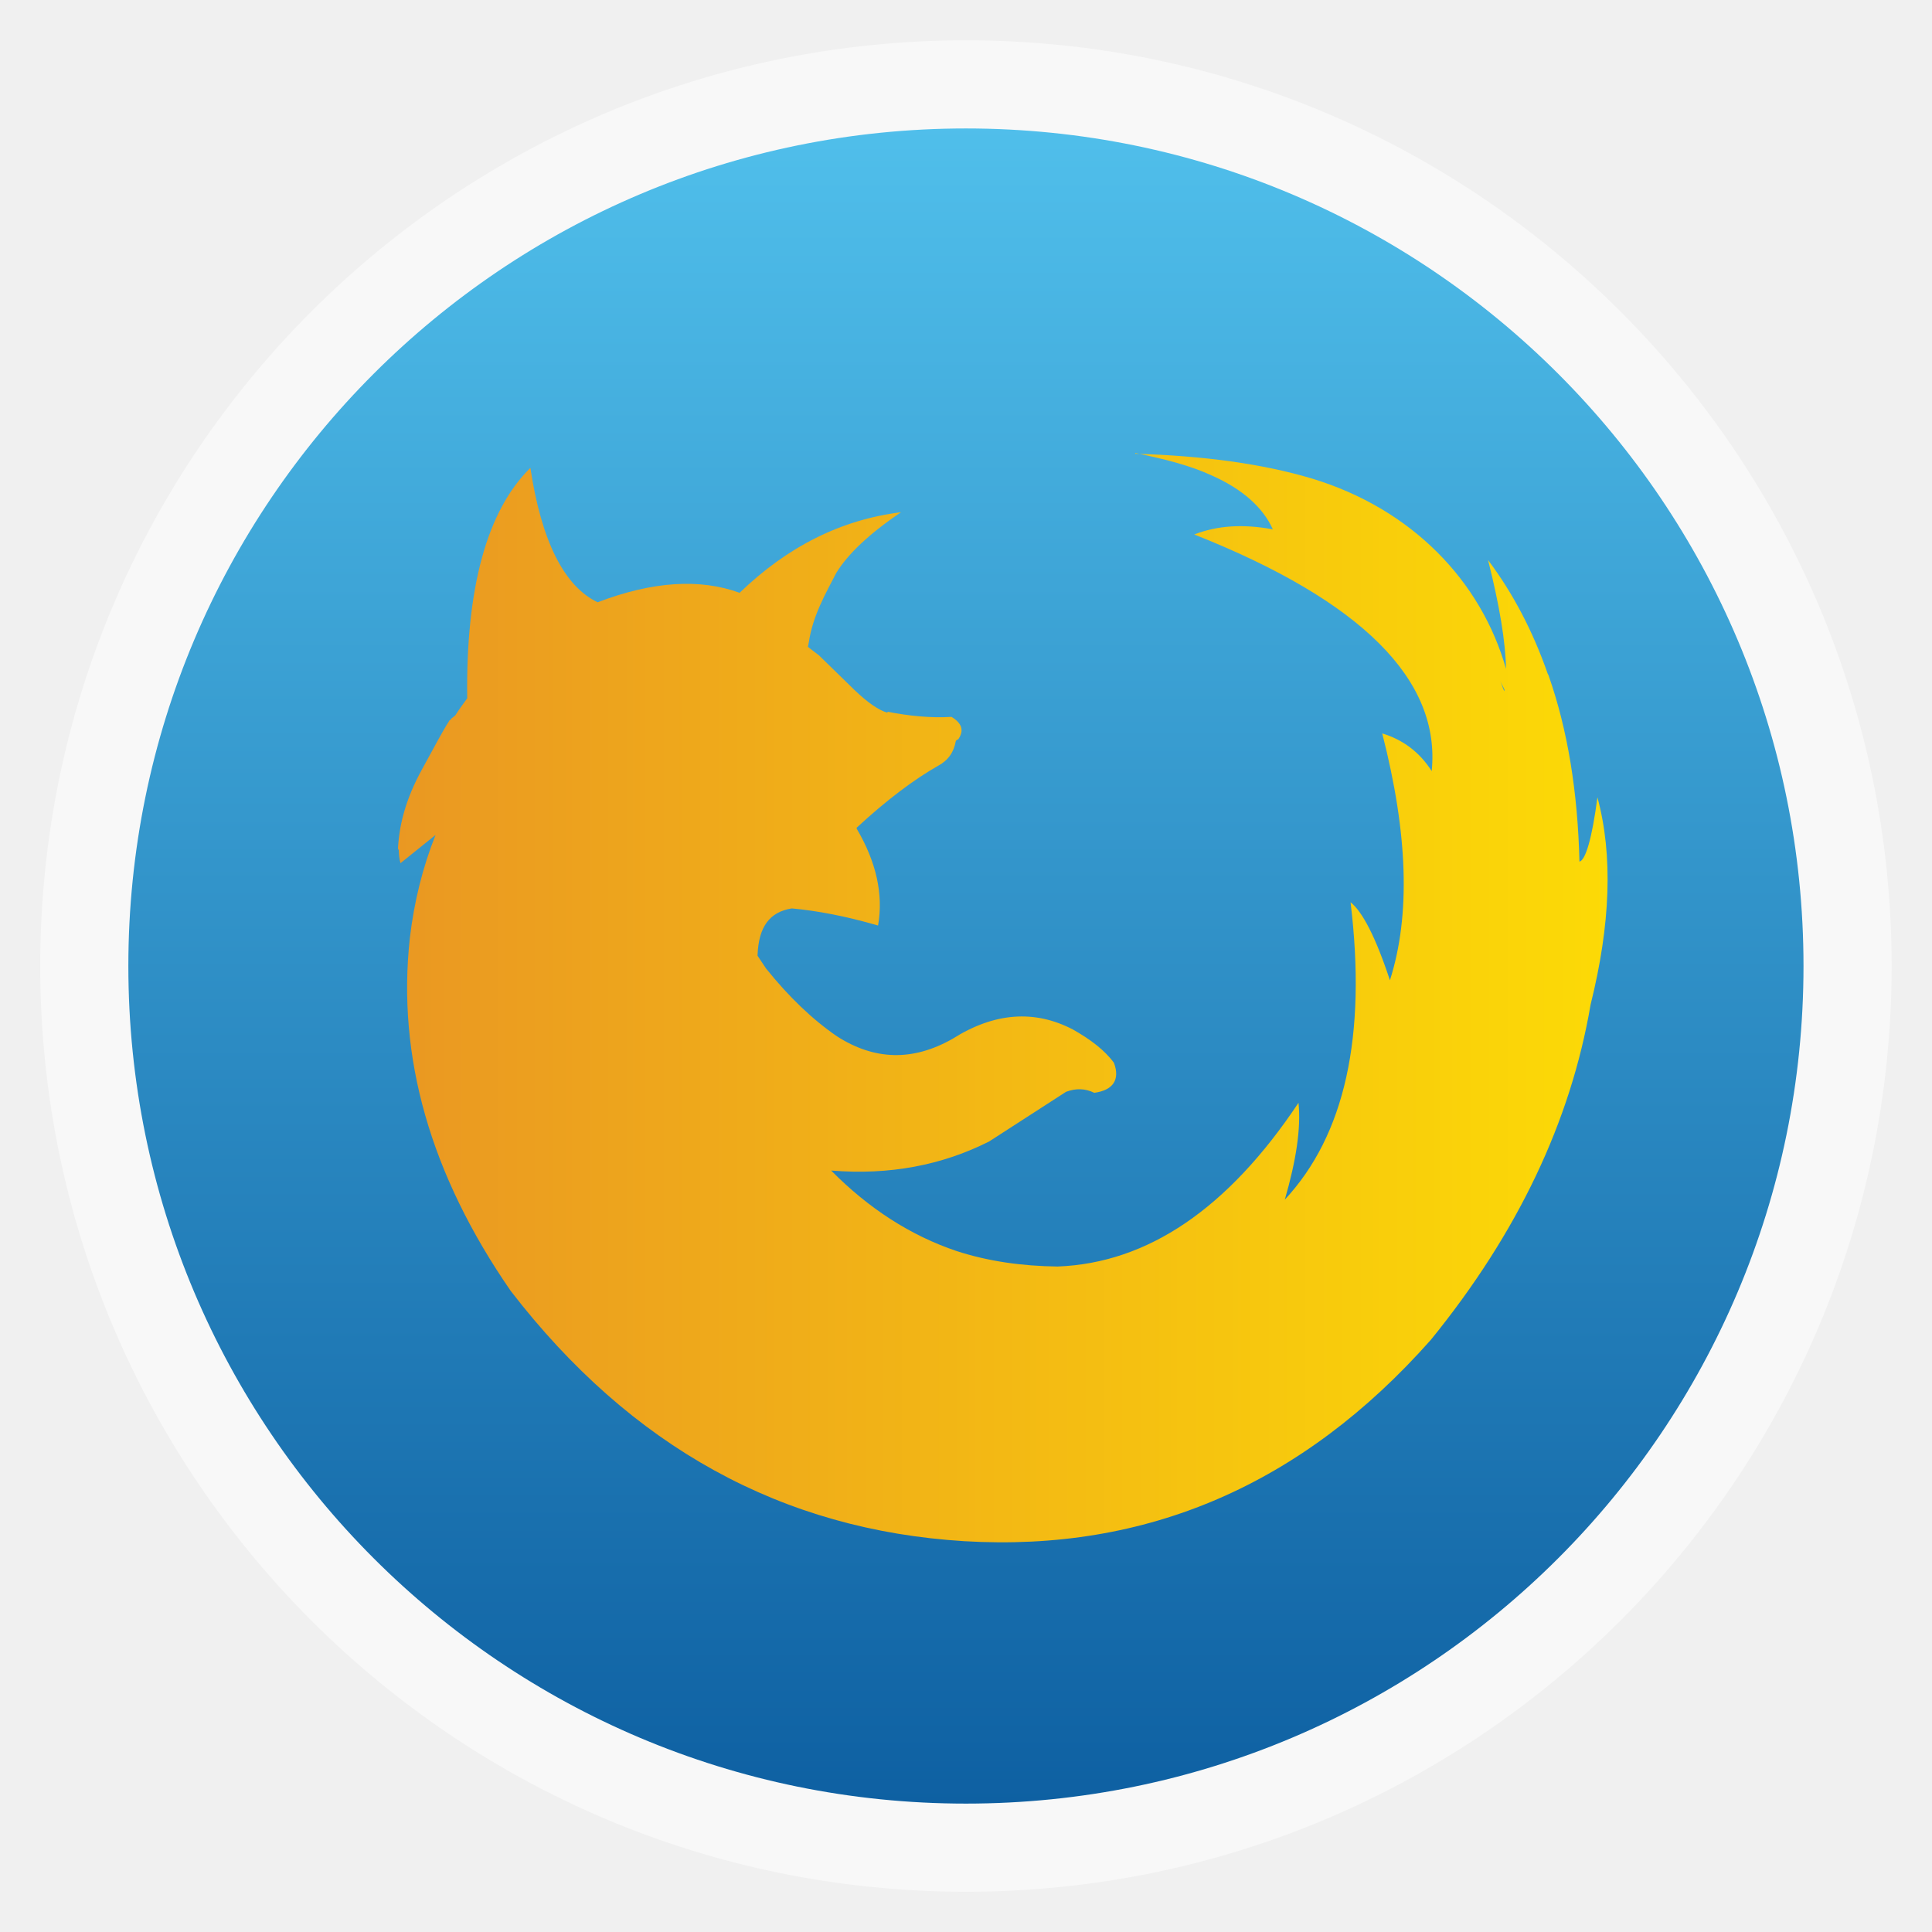
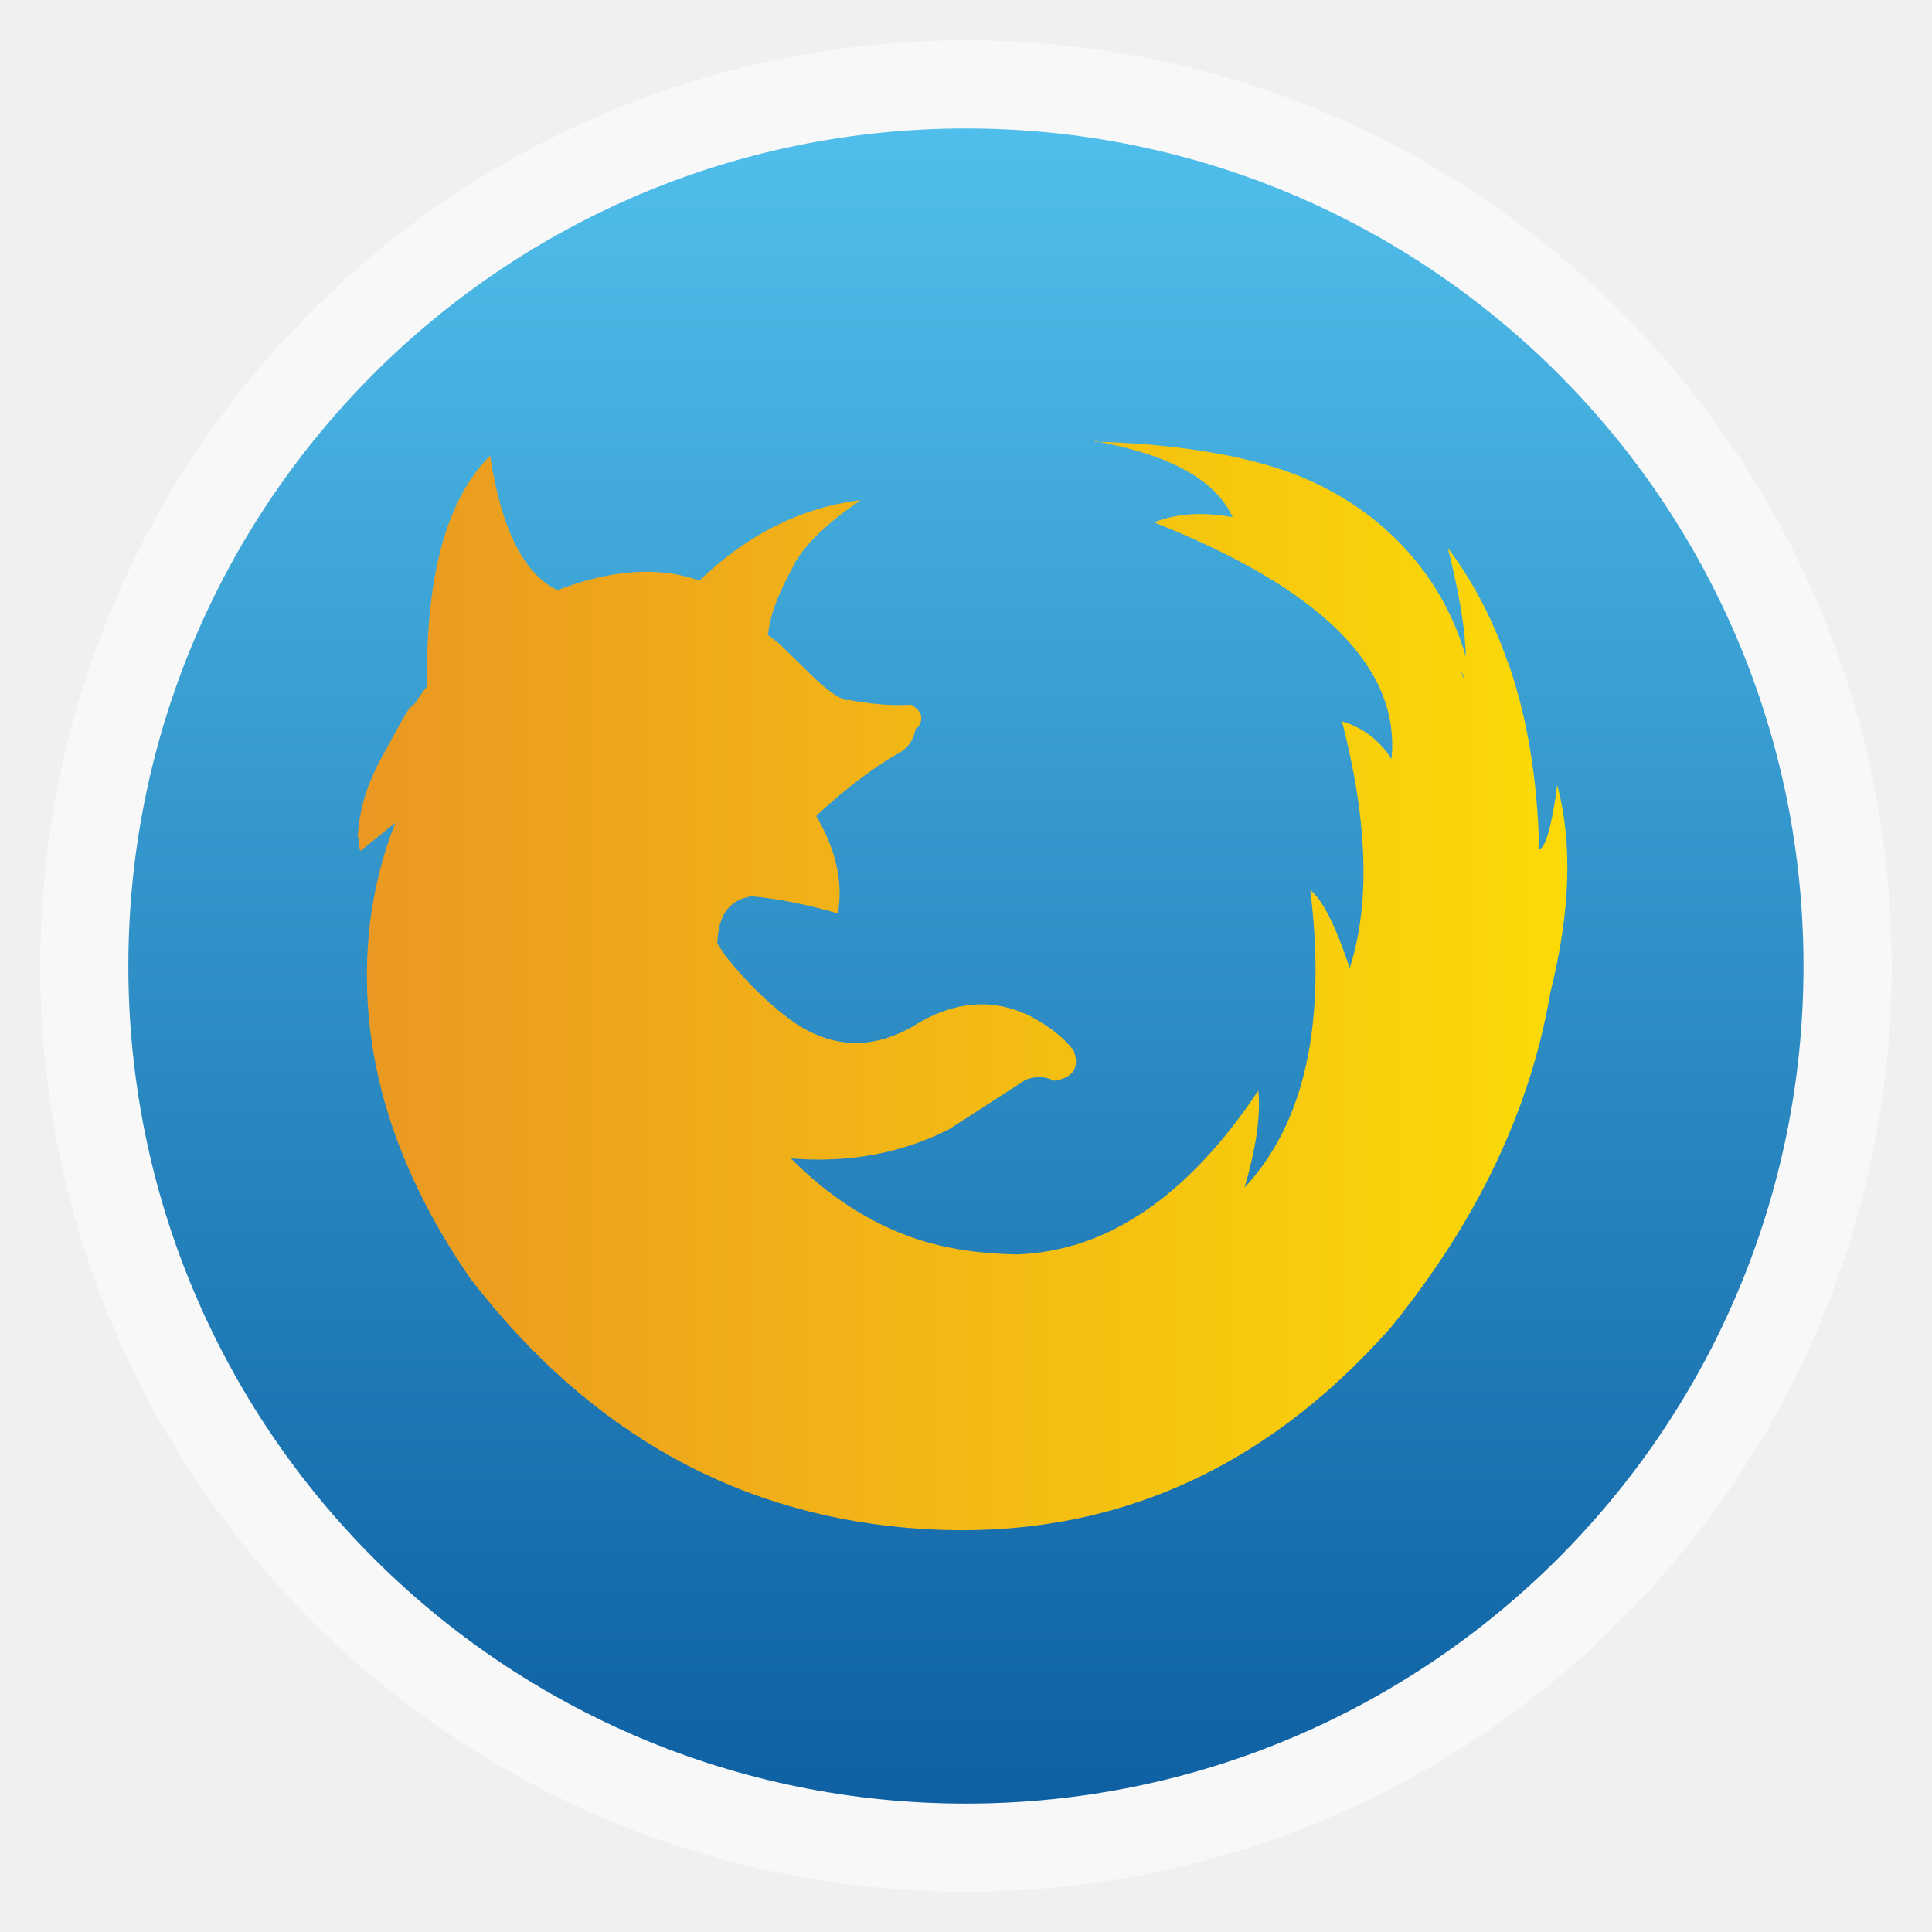
<svg xmlns="http://www.w3.org/2000/svg" xmlns:xlink="http://www.w3.org/1999/xlink" width="48" height="48" id="svg2" version="1.1" viewBox="0 0 13.547 13.547">
  <defs id="defs4">
    <linearGradient id="linearGradient3820">
      <stop style="stop-color:#ea9822;stop-opacity:1;" offset="0" id="stop3822" />
      <stop style="stop-color:#fcda06;stop-opacity:1;" offset="1" id="stop3824" />
    </linearGradient>
    <linearGradient id="linearGradient4460">
      <stop style="stop-color:#0e60a2;stop-opacity:1;" offset="0" id="stop4462" />
      <stop style="stop-color:#50bfeb;stop-opacity:1;" offset="1" id="stop4464" />
    </linearGradient>
    <linearGradient xlink:href="#linearGradient4460" id="linearGradient4500" gradientUnits="userSpaceOnUse" gradientTransform="matrix(1.095238,0,0,1.095238,-133.0018,-9.568666)" x1="128.261" y1="279.096" x2="128.261" y2="268.33" />
    <linearGradient x2="0" gradientUnits="userSpaceOnUse" y2="1004.847" y1="1053.158" id="linearGradient3787" xlink:href="#linearGradient3896" />
    <linearGradient id="linearGradient3896">
      <stop id="stop3015" style="stop-color:#262626" offset="0" />
      <stop id="stop3017" style="stop-color:#7b7b7b" offset="1" />
    </linearGradient>
    <radialGradient gradientUnits="userSpaceOnUse" xlink:href="#linearGradient3895-9-0-3-2-4-0" id="radialGradient4432" r="128" gradientTransform="matrix(0.97656,0,0,0.97656,-16.5349,-236.25)" cy="160" cx="148.004" />
    <linearGradient id="linearGradient3895-9-0-3-2-4-0">
      <stop id="stop3015-5" style="stop-color:#d2a9f9" offset="0" />
      <stop id="stop3017-9" style="stop-color:#4a0989" offset="1" />
    </linearGradient>
-     <linearGradient xlink:href="#linearGradient3820" id="linearGradient3826" x1="2.516" y1="290.837" x2="11.386" y2="290.837" gradientUnits="userSpaceOnUse" gradientTransform="matrix(0.9562246,0,0,0.9562246,0.3854394,12.34181)" />
+     <linearGradient xlink:href="#linearGradient3820" id="linearGradient3826" x1="2.516" y1="290.837" x2="11.386" y2="290.837" gradientUnits="userSpaceOnUse" gradientTransform="matrix(0.9562246,0,0,0.9562246,0.1033377,12.25721)" />
  </defs>
  <g id="layer1" transform="translate(-1.8188194e-7,-283.4533)">
    <rect style="opacity:0.5;fill:#ffffff;fill-opacity:1;fill-rule:evenodd;stroke:none" id="rect3330" width="12.982" height="12.982" x="0.282" y="283.736" ry="6.491" />
    <rect ry="5.873" y="284.354" x="0.9" height="11.746" width="11.746" id="rect4498" style="fill:url(#linearGradient4500);fill-opacity:1;fill-rule:evenodd;stroke:none" />
-     <path style="fill:url(#linearGradient3826);fill-opacity:1" id="path3028" d="m 7.961,286.63 c 0.209,0.042 0.39,0.09 0.533,0.156 0.222,0.098 0.363,0.228 0.431,0.379 -0.206,-0.038 -0.387,-0.028 -0.551,0.036 1.174,0.465 1.729,1.02 1.665,1.659 -0.086,-0.134 -0.202,-0.22 -0.347,-0.264 0.18,0.701 0.2,1.274 0.054,1.731 -0.1,-0.304 -0.194,-0.483 -0.276,-0.547 0.114,0.939 -0.04,1.633 -0.461,2.085 0.08,-0.276 0.114,-0.501 0.096,-0.679 -0.495,0.743 -1.058,1.124 -1.689,1.148 -0.249,-0.003 -0.485,-0.036 -0.707,-0.108 -0.325,-0.109 -0.619,-0.3 -0.881,-0.565 0.409,0.034 0.78,-0.038 1.108,-0.204 l 0.539,-0.348 c 0.07,-0.026 0.134,-0.024 0.198,0.007 0.132,-0.018 0.182,-0.092 0.138,-0.21 -0.064,-0.088 -0.164,-0.164 -0.288,-0.234 -0.269,-0.14 -0.551,-0.12 -0.845,0.066 -0.279,0.158 -0.547,0.15 -0.809,-0.018 -0.172,-0.118 -0.338,-0.277 -0.497,-0.475 l -0.06,-0.09 0,-0.007 c 0.008,-0.196 0.084,-0.3 0.24,-0.325 0.176,0.016 0.378,0.054 0.605,0.12 0.038,-0.218 -0.012,-0.445 -0.15,-0.679 l 0,-0.007 c 0.214,-0.198 0.407,-0.341 0.569,-0.433 0.072,-0.038 0.112,-0.096 0.126,-0.174 0.002,-0.003 0.004,-0.007 0.006,-0.007 0.002,-0.003 0.01,-0.004 0.012,-0.007 0.042,-0.062 0.024,-0.112 -0.048,-0.156 -0.15,0.009 -0.3,-0.007 -0.449,-0.036 l 0,0.007 c -0.062,-0.018 -0.138,-0.07 -0.234,-0.162 l -0.246,-0.24 -0.078,-0.06 0.006,-0.03 c 0.028,-0.189 0.118,-0.343 0.192,-0.487 0.08,-0.132 0.23,-0.275 0.455,-0.427 -0.419,0.052 -0.795,0.24 -1.132,0.565 -0.279,-0.102 -0.613,-0.08 -0.994,0.066 l -0.105,0.018 c -0.006,0.003 0.05,0.022 0.045,0.025 l 0.06,-0.042 c -0.237,-0.112 -0.396,-0.432 -0.473,-0.943 -0.305,0.3 -0.453,0.842 -0.443,1.616 -0.021,0.029 -0.054,0.073 -0.084,0.12 -0.01,0.009 -0.02,0.016 -0.03,0.024 -0.002,0 0,0.004 0,0.007 -0.002,0 -0.006,0 -0.006,0 -0.002,0.003 -0.006,0.003 -0.006,0.007 -0.047,0.072 -0.105,0.184 -0.186,0.331 -0.127,0.228 -0.167,0.415 -0.174,0.577 0.003,-0.004 0.004,-0.009 0.006,-0.012 5.547e-4,0.037 0.003,0.069 0.012,0.102 l 0.246,-0.198 c -0.09,0.226 -0.15,0.467 -0.18,0.721 -0.092,0.835 0.144,1.661 0.707,2.476 0.844,1.095 1.904,1.677 3.181,1.755 1.278,0.076 2.371,-0.395 3.271,-1.412 0.609,-0.749 0.98,-1.531 1.12,-2.35 0.14,-0.563 0.158,-1.046 0.048,-1.454 -0.038,0.292 -0.084,0.441 -0.126,0.451 -0.012,-0.487 -0.082,-0.922 -0.216,-1.304 0,-0.003 -0.004,-0.009 -0.006,-0.012 -0.104,-0.298 -0.242,-0.563 -0.419,-0.799 0.082,0.324 0.123,0.579 0.126,0.763 -0.174,-0.614 -0.658,-1.121 -1.36,-1.334 -0.347,-0.104 -0.763,-0.16 -1.24,-0.174 z m 2.558,1.598 c 0.011,0.02 0.02,0.041 0.03,0.06 -5.55e-4,0.004 5.56e-4,0.009 0,0.012 -0.002,-0.004 -0.006,-0.009 -0.006,-0.012 -0.009,-0.02 -0.014,-0.04 -0.024,-0.06 z" />
+     <path style="fill:url(#linearGradient3826);fill-opacity:1" id="path3028" d="m 7.679,286.545 c 0.209,0.042 0.39,0.09 0.533,0.156 0.222,0.098 0.363,0.228 0.431,0.379 -0.206,-0.038 -0.387,-0.028 -0.551,0.036 1.174,0.465 1.729,1.02 1.665,1.659 -0.086,-0.134 -0.202,-0.22 -0.347,-0.264 0.18,0.701 0.2,1.274 0.054,1.731 -0.1,-0.304 -0.194,-0.483 -0.276,-0.547 0.114,0.939 -0.04,1.633 -0.461,2.085 0.08,-0.276 0.114,-0.501 0.096,-0.679 -0.495,0.743 -1.058,1.124 -1.689,1.148 -0.249,-0.003 -0.485,-0.036 -0.707,-0.108 -0.325,-0.109 -0.619,-0.3 -0.881,-0.565 0.409,0.034 0.78,-0.038 1.108,-0.204 l 0.539,-0.348 c 0.07,-0.026 0.134,-0.024 0.198,0.007 0.132,-0.018 0.182,-0.092 0.138,-0.21 -0.064,-0.088 -0.164,-0.164 -0.288,-0.234 -0.269,-0.14 -0.551,-0.12 -0.845,0.066 -0.279,0.158 -0.547,0.15 -0.809,-0.018 -0.172,-0.118 -0.338,-0.277 -0.497,-0.475 l -0.06,-0.09 0,-0.007 c 0.008,-0.196 0.084,-0.3 0.24,-0.325 0.176,0.016 0.378,0.054 0.605,0.12 0.038,-0.218 -0.012,-0.445 -0.15,-0.679 l 0,-0.007 c 0.214,-0.198 0.407,-0.341 0.569,-0.433 0.072,-0.038 0.112,-0.096 0.126,-0.174 0.002,-0.003 0.004,-0.007 0.006,-0.007 0.002,-0.003 0.01,-0.004 0.012,-0.007 0.042,-0.062 0.024,-0.112 -0.048,-0.156 -0.15,0.009 -0.3,-0.007 -0.449,-0.036 l 0,0.007 c -0.062,-0.018 -0.138,-0.07 -0.234,-0.162 l -0.246,-0.24 -0.078,-0.06 0.006,-0.03 c 0.028,-0.189 0.118,-0.343 0.192,-0.487 0.08,-0.132 0.23,-0.275 0.455,-0.427 -0.419,0.052 -0.795,0.24 -1.132,0.565 -0.279,-0.102 -0.613,-0.08 -0.994,0.066 l -0.105,0.018 c -0.006,0.003 0.05,0.022 0.045,0.025 l 0.06,-0.042 c -0.237,-0.112 -0.396,-0.432 -0.473,-0.943 -0.305,0.3 -0.453,0.842 -0.443,1.616 -0.021,0.029 -0.054,0.073 -0.084,0.12 -0.01,0.009 -0.02,0.016 -0.03,0.024 -0.002,0 0,0.004 0,0.007 -0.002,0 -0.006,0 -0.006,0 -0.002,0.003 -0.006,0.003 -0.006,0.007 -0.047,0.072 -0.105,0.184 -0.186,0.331 -0.127,0.228 -0.167,0.415 -0.174,0.577 0.003,-0.004 0.004,-0.009 0.006,-0.012 5.547e-4,0.037 0.003,0.069 0.012,0.102 l 0.246,-0.198 c -0.09,0.226 -0.15,0.467 -0.18,0.721 -0.092,0.835 0.144,1.661 0.707,2.476 0.844,1.095 1.904,1.677 3.181,1.755 1.278,0.076 2.371,-0.395 3.271,-1.412 0.609,-0.749 0.98,-1.531 1.12,-2.35 0.14,-0.563 0.158,-1.046 0.048,-1.454 -0.038,0.292 -0.084,0.441 -0.126,0.451 -0.012,-0.487 -0.082,-0.922 -0.216,-1.304 0,-0.003 -0.004,-0.009 -0.006,-0.012 -0.104,-0.298 -0.242,-0.563 -0.419,-0.799 0.082,0.324 0.123,0.579 0.126,0.763 -0.174,-0.614 -0.658,-1.121 -1.36,-1.334 -0.347,-0.104 -0.763,-0.16 -1.24,-0.174 z m 2.558,1.598 c 0.011,0.02 0.02,0.041 0.03,0.06 -5.55e-4,0.004 5.56e-4,0.009 0,0.012 -0.002,-0.004 -0.006,-0.009 -0.006,-0.012 -0.009,-0.02 -0.014,-0.04 -0.024,-0.06 z" />
  </g>
</svg>
